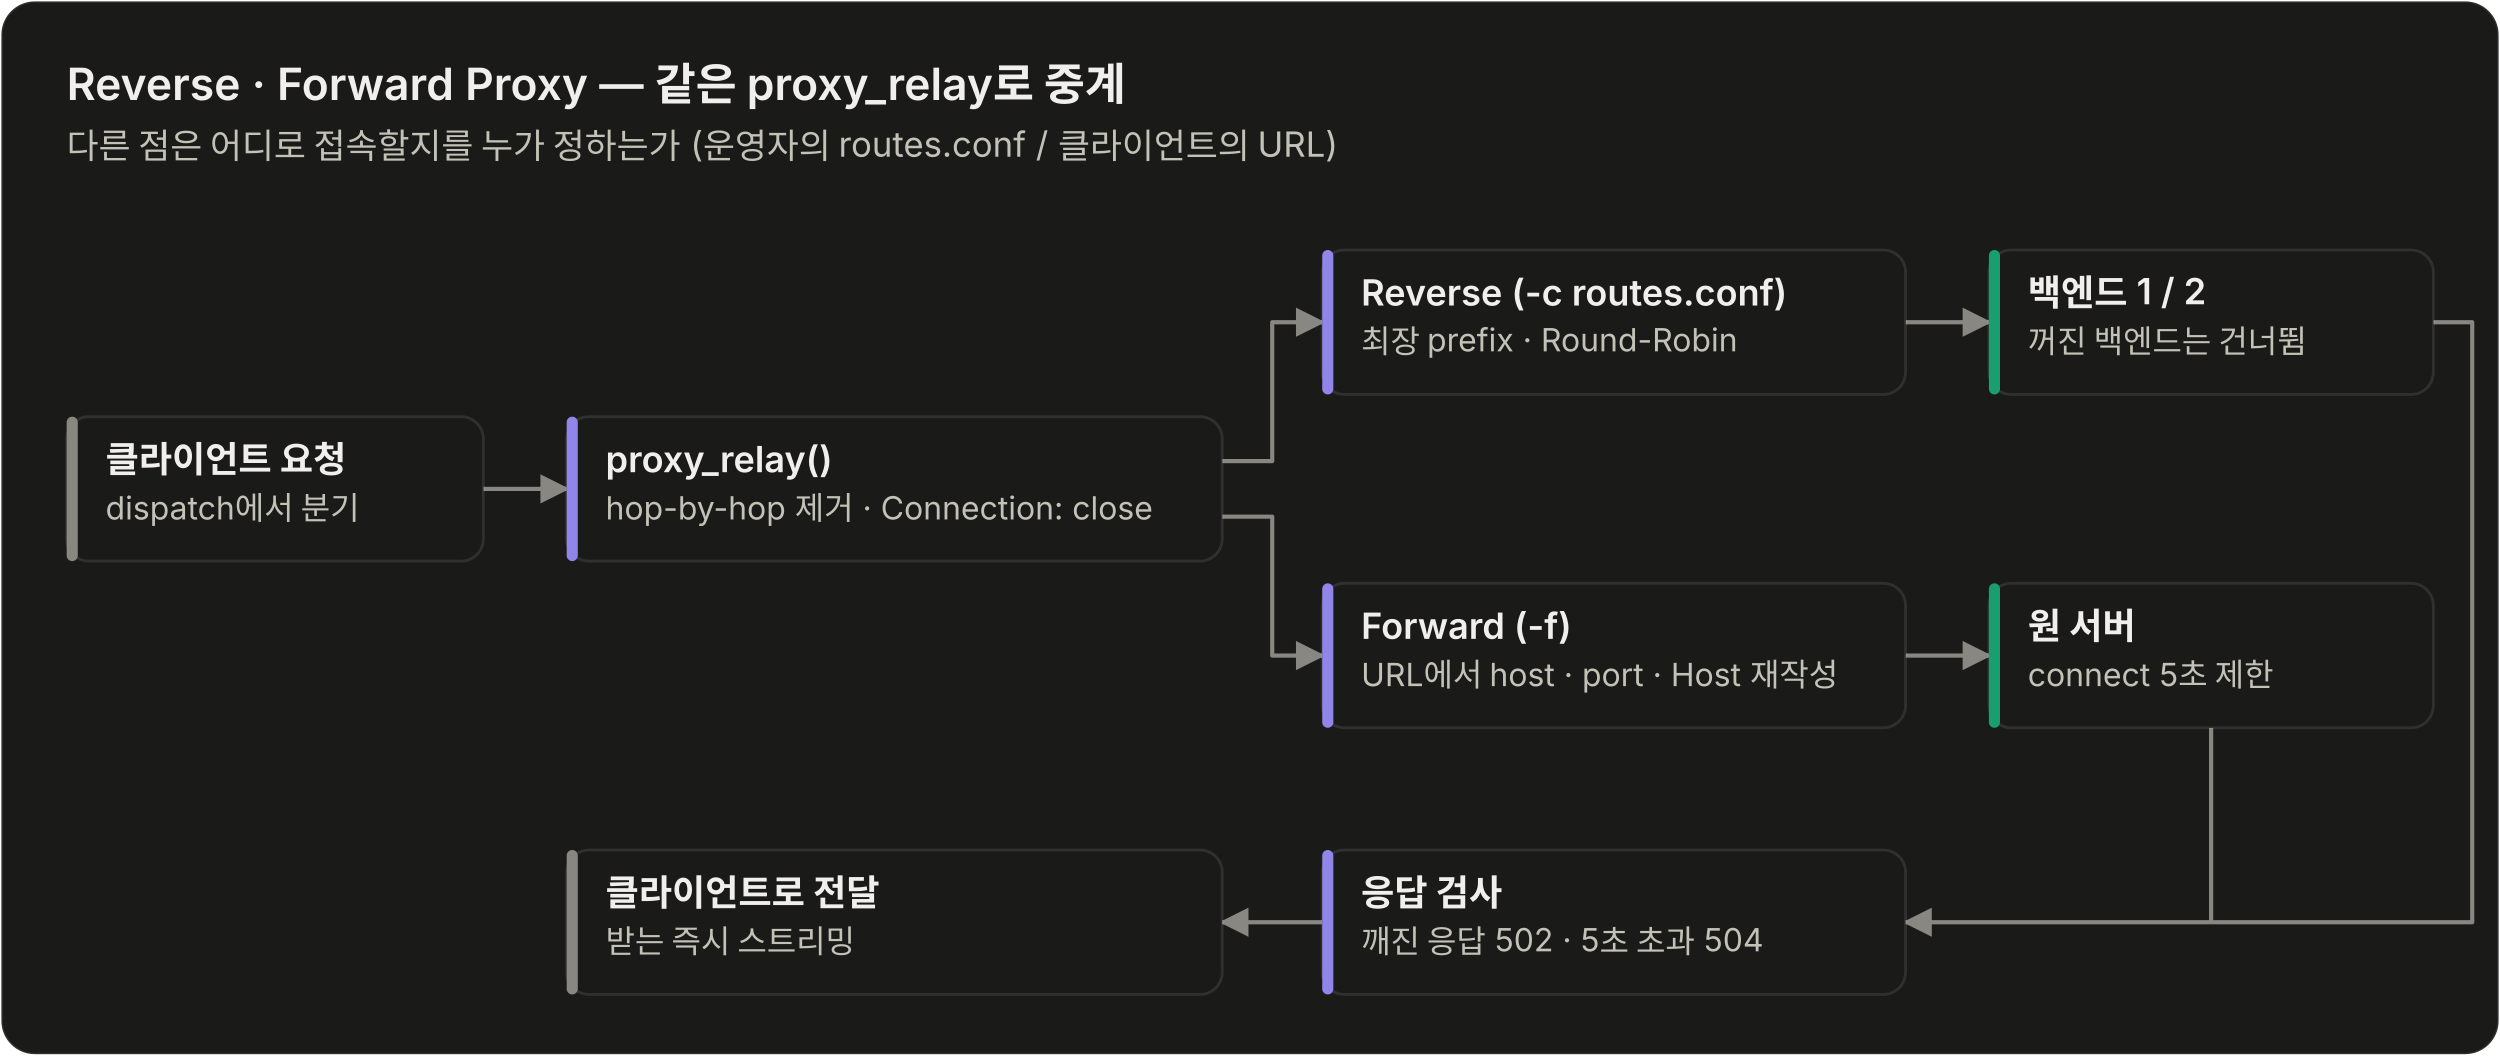
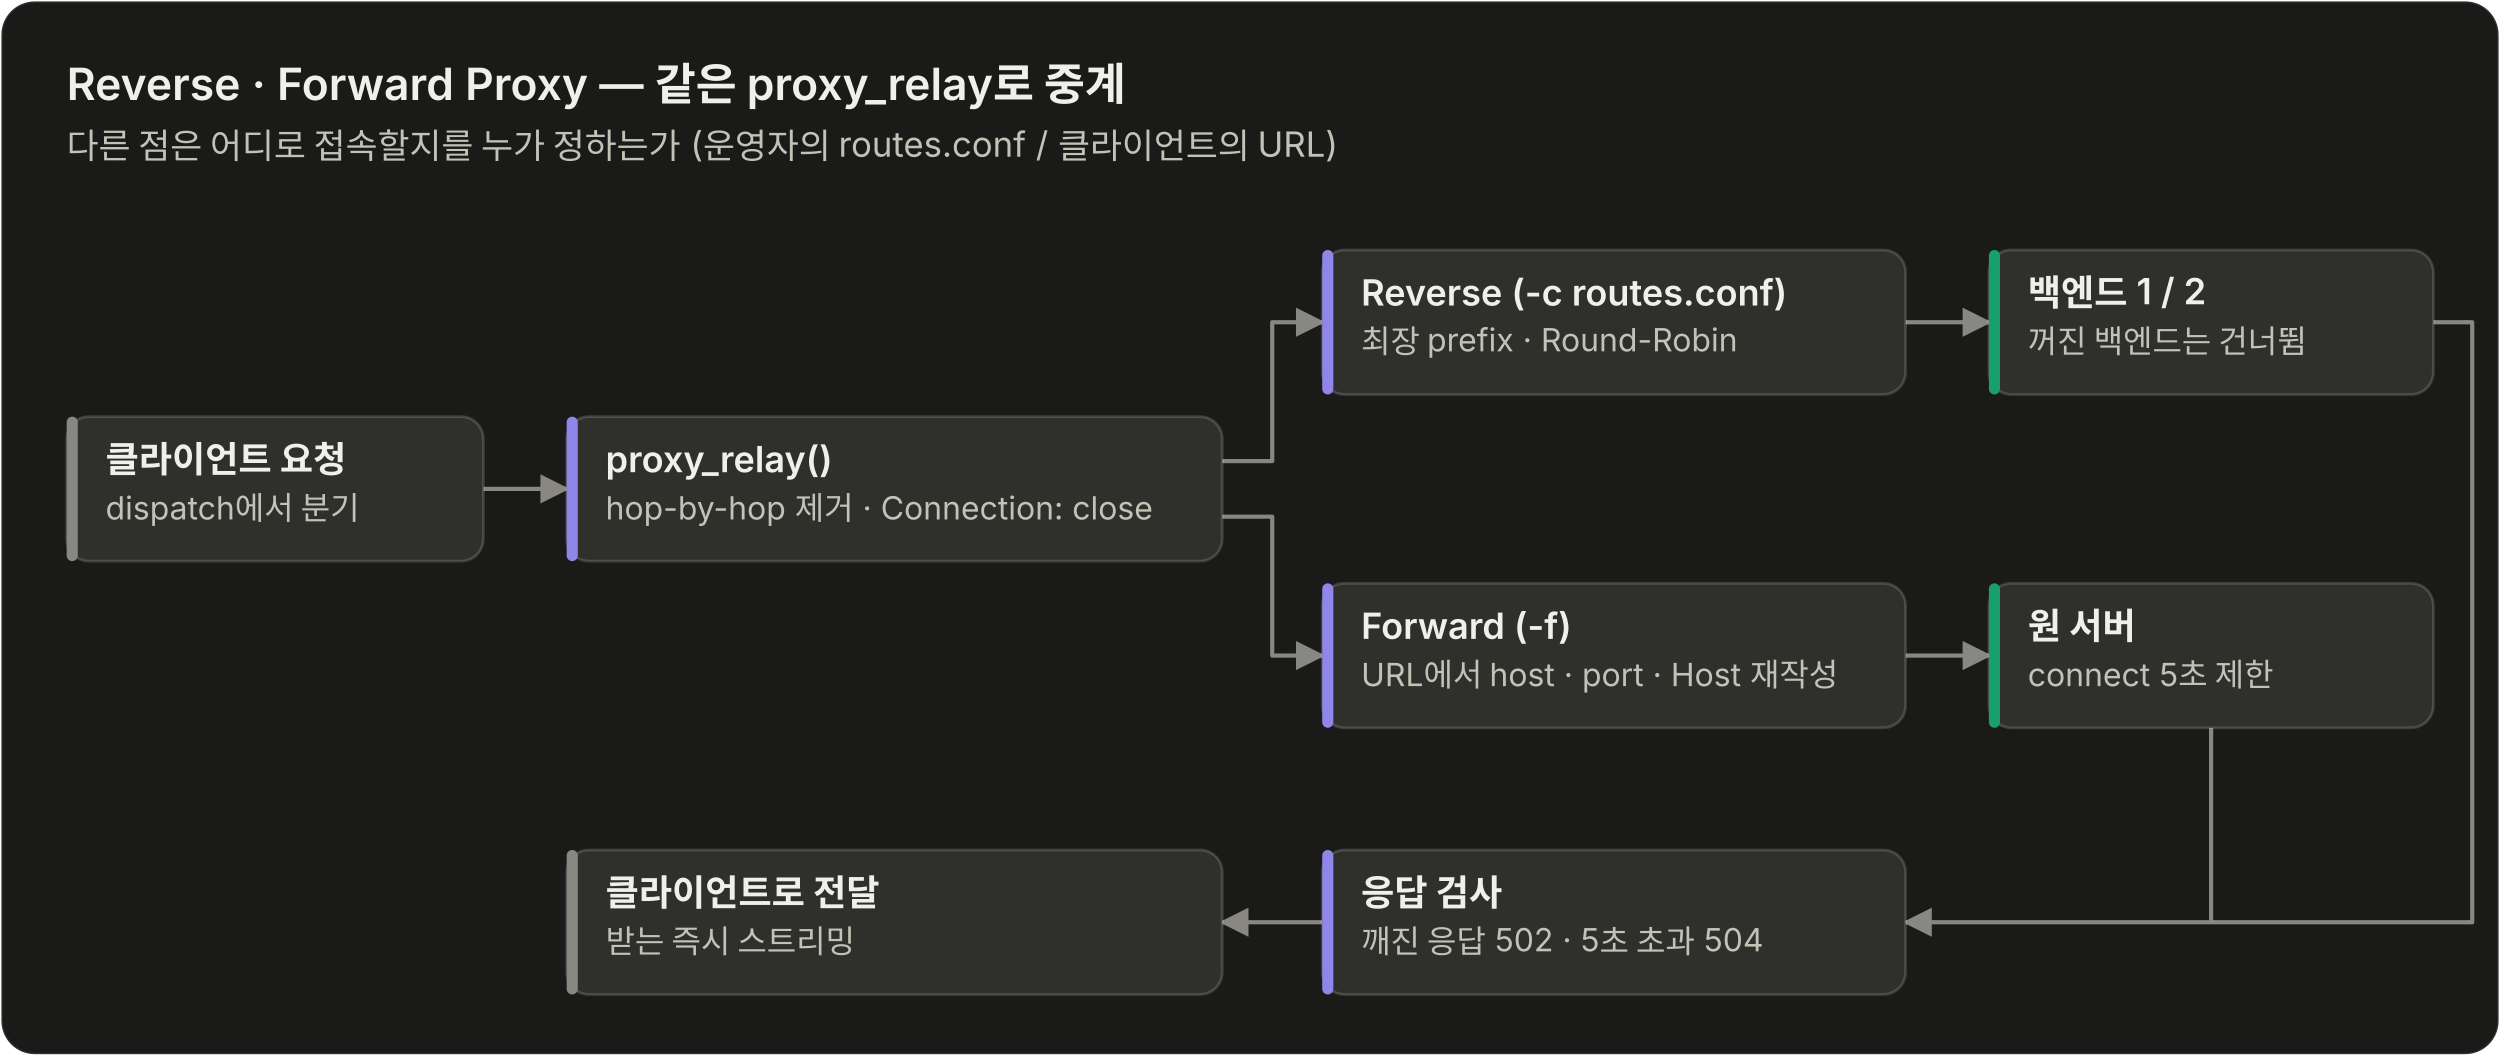
<svg xmlns="http://www.w3.org/2000/svg" width="900" height="380" viewBox="0 0 900 380" font-family="system-ui, -apple-system, 'Segoe UI', 'Apple SD Gothic Neo', 'Malgun Gothic', 'Noto Sans KR', sans-serif" role="img" aria-label="Reverse · Forward Proxy — 같은 proxy_relay로 중계">
  <defs>
    <marker id="ah" viewBox="0 0 10 10" refX="9" refY="5" markerWidth="7" markerHeight="7" orient="auto-start-reverse">
      <path d="M0,0 L10,5 L0,10 z" fill="#898781" />
    </marker>
  </defs>
  <rect x="0.5" y="0.5" width="899" height="379" rx="12" fill="#1a1a19" stroke="rgba(255,255,255,0.10)" />
  <text x="24" y="36" font-size="16" font-weight="600" fill="#f0efec">Reverse · Forward Proxy — 같은 proxy_relay로 중계</text>
  <text x="24" y="57" font-size="12.5" fill="#c3c2b7">다른 점은 어디로 접속할지를 누가 정하는가 (운영자의 routes.conf / 클라이언트의 URL)</text>
  <g>
    <path d="M174,176 L204,176" fill="none" stroke="#898781" stroke-width="1.5" stroke-linejoin="round" marker-end="url(#ah)" />
  </g>
  <g>
    <path d="M440,166 L458,166 L458,116 L476,116" fill="none" stroke="#898781" stroke-width="1.5" stroke-linejoin="round" marker-end="url(#ah)" />
  </g>
  <g>
    <path d="M440,186 L458,186 L458,236 L476,236" fill="none" stroke="#898781" stroke-width="1.5" stroke-linejoin="round" marker-end="url(#ah)" />
  </g>
  <g>
    <path d="M686,116 L716,116" fill="none" stroke="#898781" stroke-width="1.5" stroke-linejoin="round" marker-end="url(#ah)" />
  </g>
  <g>
    <path d="M686,236 L716,236" fill="none" stroke="#898781" stroke-width="1.5" stroke-linejoin="round" marker-end="url(#ah)" />
  </g>
  <g>
    <path d="M876,116 L890,116 L890,332 L686,332" fill="none" stroke="#898781" stroke-width="1.5" stroke-linejoin="round" marker-end="url(#ah)" />
  </g>
  <g>
    <path d="M796,262 L796,332" fill="none" stroke="#898781" stroke-width="1.5" stroke-linejoin="round" />
  </g>
  <g>
    <path d="M476,332 L440,332" fill="none" stroke="#898781" stroke-width="1.5" stroke-linejoin="round" marker-end="url(#ah)" />
  </g>
  <g>
-     <rect x="24" y="150" width="150" height="52" rx="8" fill="#1a1a19" stroke="rgba(255,255,255,0.10)" />
+     <rect x="24" y="150" width="150" height="52" rx="8" fill="#2f2f2c" stroke="rgba(255,255,255,0.16)" />
    <rect x="24" y="150" width="4" height="52" rx="2" fill="#898781" />
    <text x="38" y="170" font-size="13" font-weight="600" fill="#f0efec">클라이언트 요청</text>
    <text x="38" y="187" font-size="11.5" fill="#c3c2b7">dispatch에서 분기</text>
  </g>
  <g>
-     <rect x="204" y="150" width="236" height="52" rx="8" fill="#1a1a19" stroke="rgba(255,255,255,0.10)" />
+     <rect x="204" y="150" width="236" height="52" rx="8" fill="#2f2f2c" stroke="rgba(255,255,255,0.16)" />
    <rect x="204" y="150" width="4" height="52" rx="2" fill="#9085e9" />
    <text x="218" y="170" font-size="13" font-weight="600" fill="#f0efec">proxy_relay()</text>
    <text x="218" y="187" font-size="11.5" fill="#c3c2b7">hop-by-hop 제거 · Connection: close</text>
  </g>
  <g>
-     <rect x="476" y="90" width="210" height="52" rx="8" fill="#1a1a19" stroke="rgba(255,255,255,0.10)" />
+     <rect x="476" y="90" width="210" height="52" rx="8" fill="#2f2f2c" stroke="rgba(255,255,255,0.16)" />
    <rect x="476" y="90" width="4" height="52" rx="2" fill="#9085e9" />
    <text x="490" y="110" font-size="13" font-weight="600" fill="#f0efec">Reverse (-c routes.conf)</text>
    <text x="490" y="127" font-size="11.5" fill="#c3c2b7">최장 prefix · Round-Robin</text>
  </g>
  <g>
-     <rect x="476" y="210" width="210" height="52" rx="8" fill="#1a1a19" stroke="rgba(255,255,255,0.10)" />
+     <rect x="476" y="210" width="210" height="52" rx="8" fill="#2f2f2c" stroke="rgba(255,255,255,0.16)" />
    <rect x="476" y="210" width="4" height="52" rx="2" fill="#9085e9" />
    <text x="490" y="230" font-size="13" font-weight="600" fill="#f0efec">Forward (-f)</text>
    <text x="490" y="247" font-size="11.5" fill="#c3c2b7">URL에서 host · port · Host 재작성</text>
  </g>
  <g>
-     <rect x="716" y="90" width="160" height="52" rx="8" fill="#1a1a19" stroke="rgba(255,255,255,0.10)" />
+     <rect x="716" y="90" width="160" height="52" rx="8" fill="#2f2f2c" stroke="rgba(255,255,255,0.16)" />
    <rect x="716" y="90" width="4" height="52" rx="2" fill="#199e70" />
    <text x="730" y="110" font-size="13" font-weight="600" fill="#f0efec">백엔드 1 / 2</text>
    <text x="730" y="127" font-size="11.5" fill="#c3c2b7">꺼진 백엔드는 건너뜀</text>
  </g>
  <g>
-     <rect x="716" y="210" width="160" height="52" rx="8" fill="#1a1a19" stroke="rgba(255,255,255,0.10)" />
+     <rect x="716" y="210" width="160" height="52" rx="8" fill="#2f2f2c" stroke="rgba(255,255,255,0.16)" />
    <rect x="716" y="210" width="4" height="52" rx="2" fill="#199e70" />
    <text x="730" y="230" font-size="13" font-weight="600" fill="#f0efec">원 서버</text>
    <text x="730" y="247" font-size="11.5" fill="#c3c2b7">connect 5초 제한</text>
  </g>
  <g>
-     <rect x="476" y="306" width="210" height="52" rx="8" fill="#1a1a19" stroke="rgba(255,255,255,0.10)" />
+     <rect x="476" y="306" width="210" height="52" rx="8" fill="#2f2f2c" stroke="rgba(255,255,255,0.16)" />
    <rect x="476" y="306" width="4" height="52" rx="2" fill="#9085e9" />
    <text x="490" y="326" font-size="13" font-weight="600" fill="#f0efec">응답 검사</text>
    <text x="490" y="343" font-size="11.5" fill="#c3c2b7">깨진 응답 502 · 5초 초과 504</text>
  </g>
  <g>
-     <rect x="204" y="306" width="236" height="52" rx="8" fill="#1a1a19" stroke="rgba(255,255,255,0.10)" />
+     <rect x="204" y="306" width="236" height="52" rx="8" fill="#2f2f2c" stroke="rgba(255,255,255,0.16)" />
    <rect x="204" y="306" width="4" height="52" rx="2" fill="#898781" />
    <text x="218" y="326" font-size="13" font-weight="600" fill="#f0efec">클라이언트로 전달</text>
    <text x="218" y="343" font-size="11.5" fill="#c3c2b7">받는 즉시 스트리밍</text>
  </g>
</svg>
